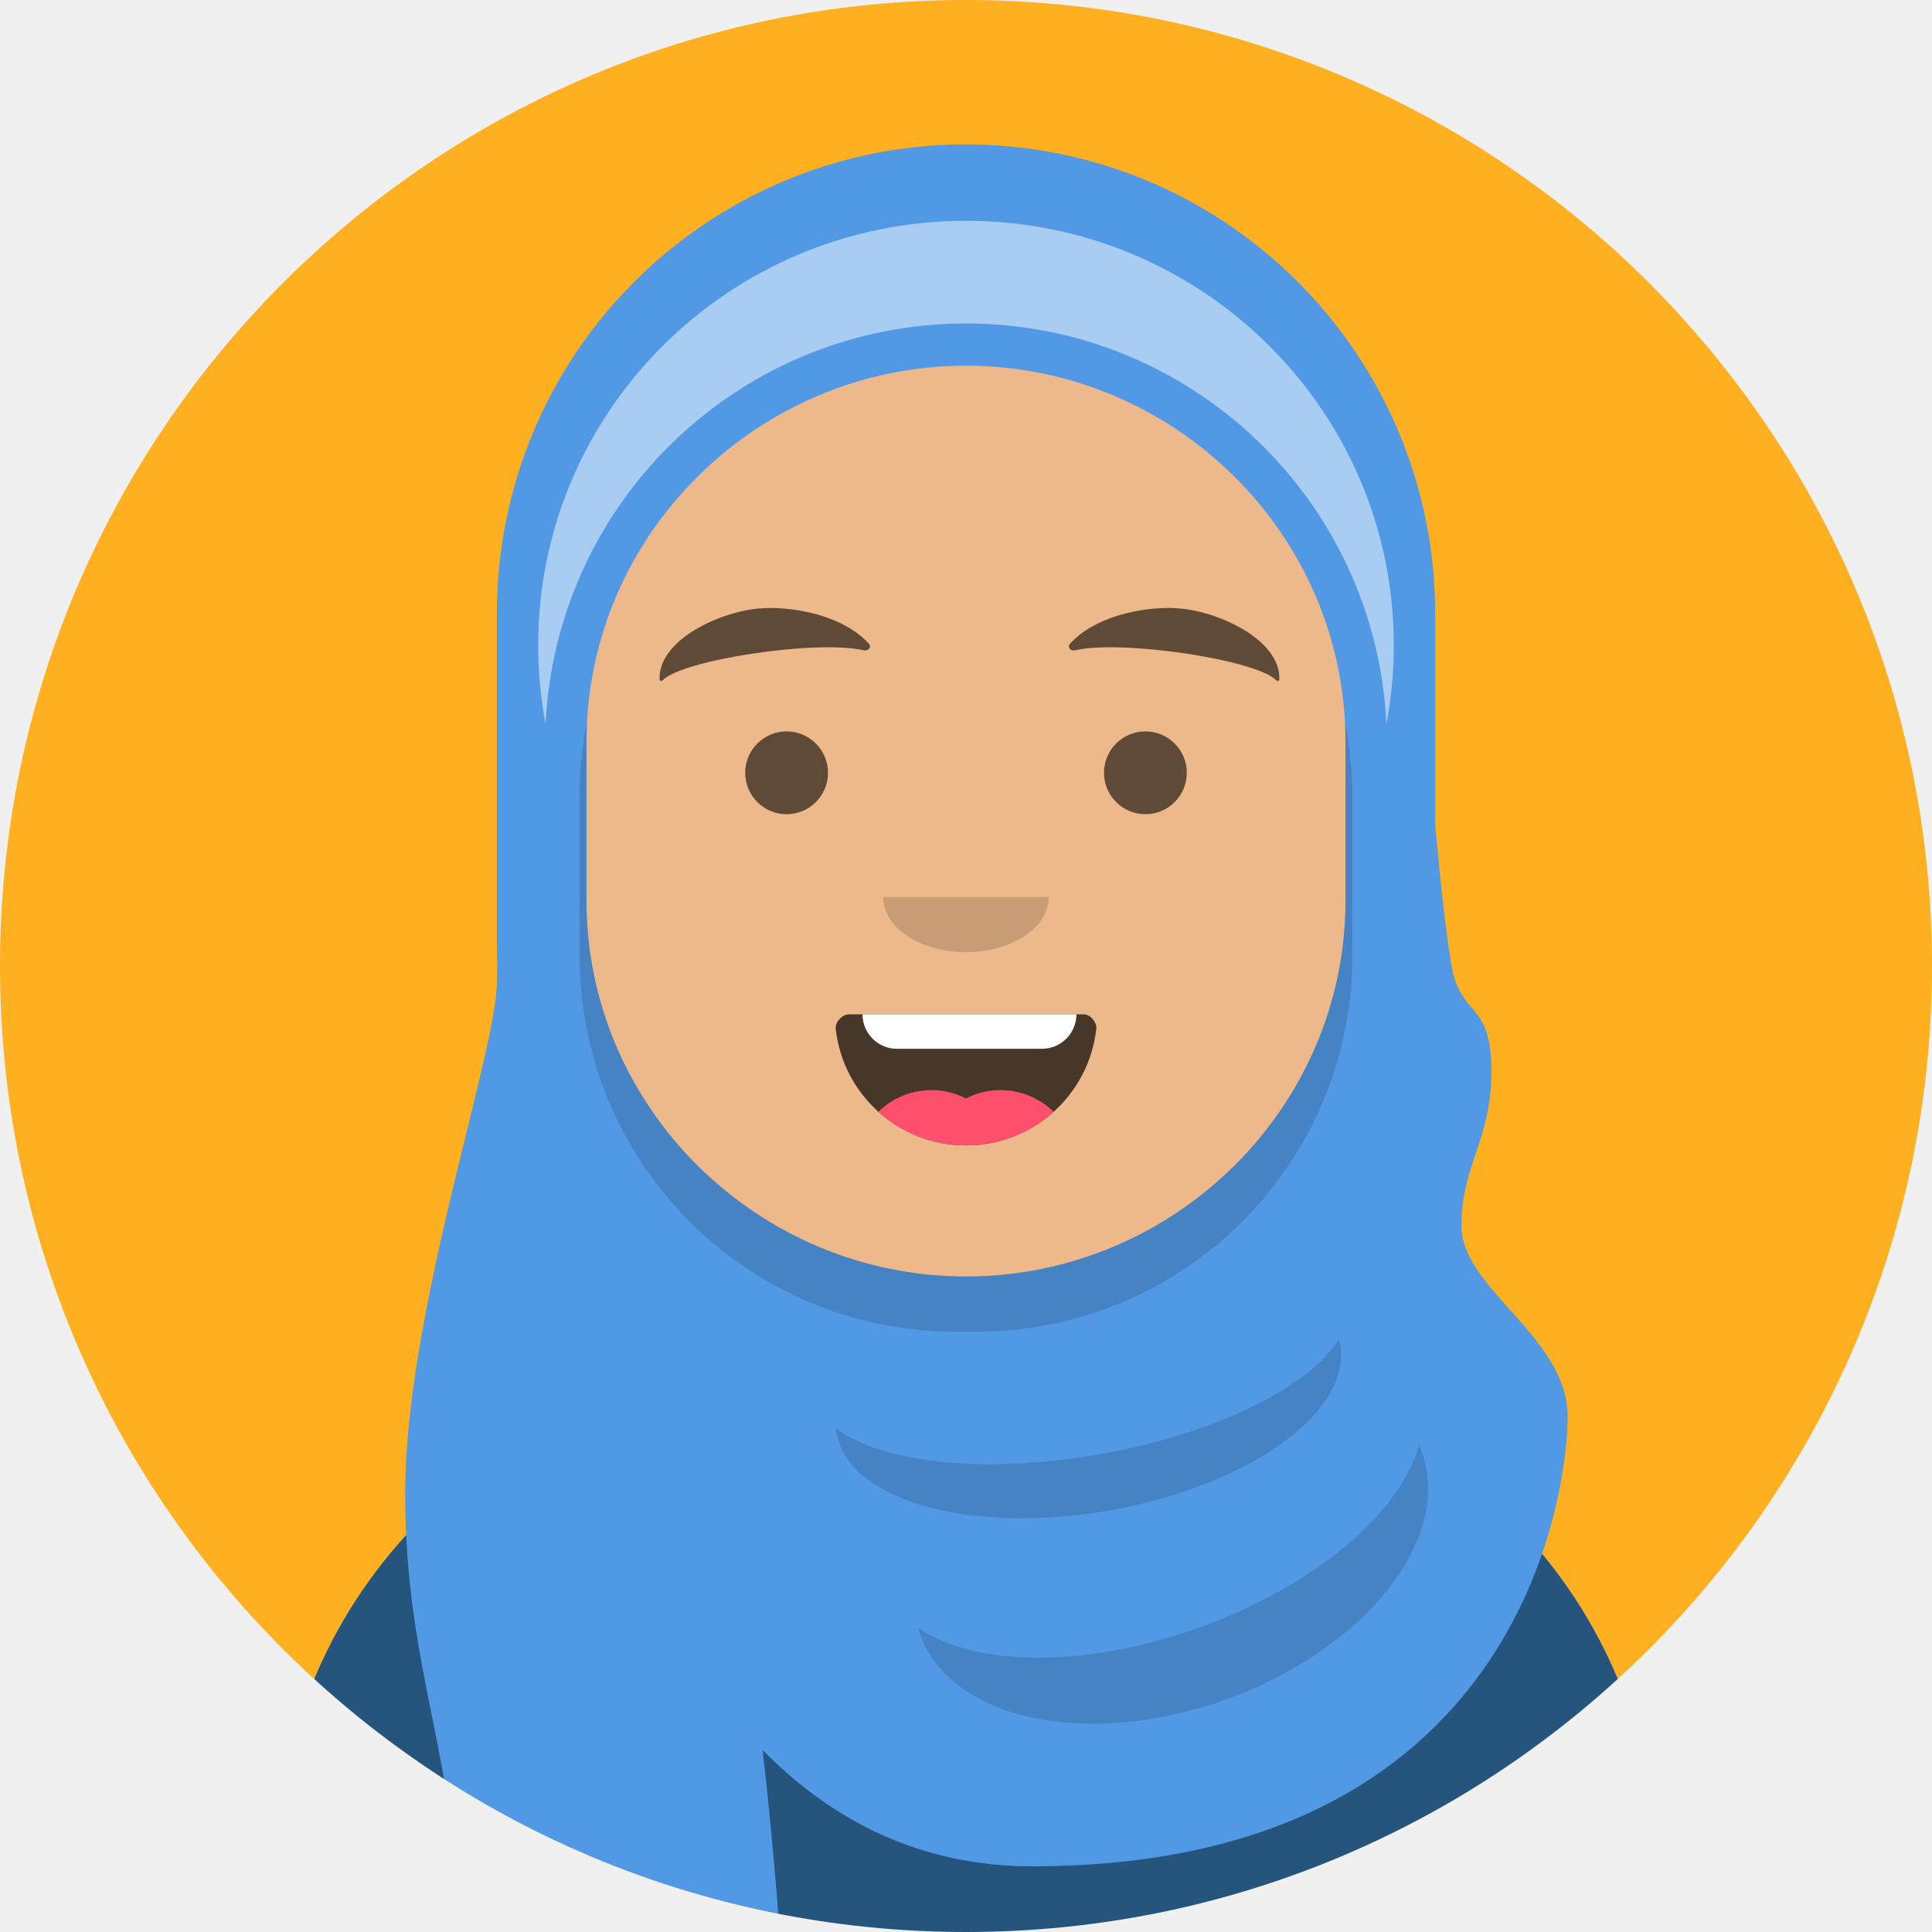
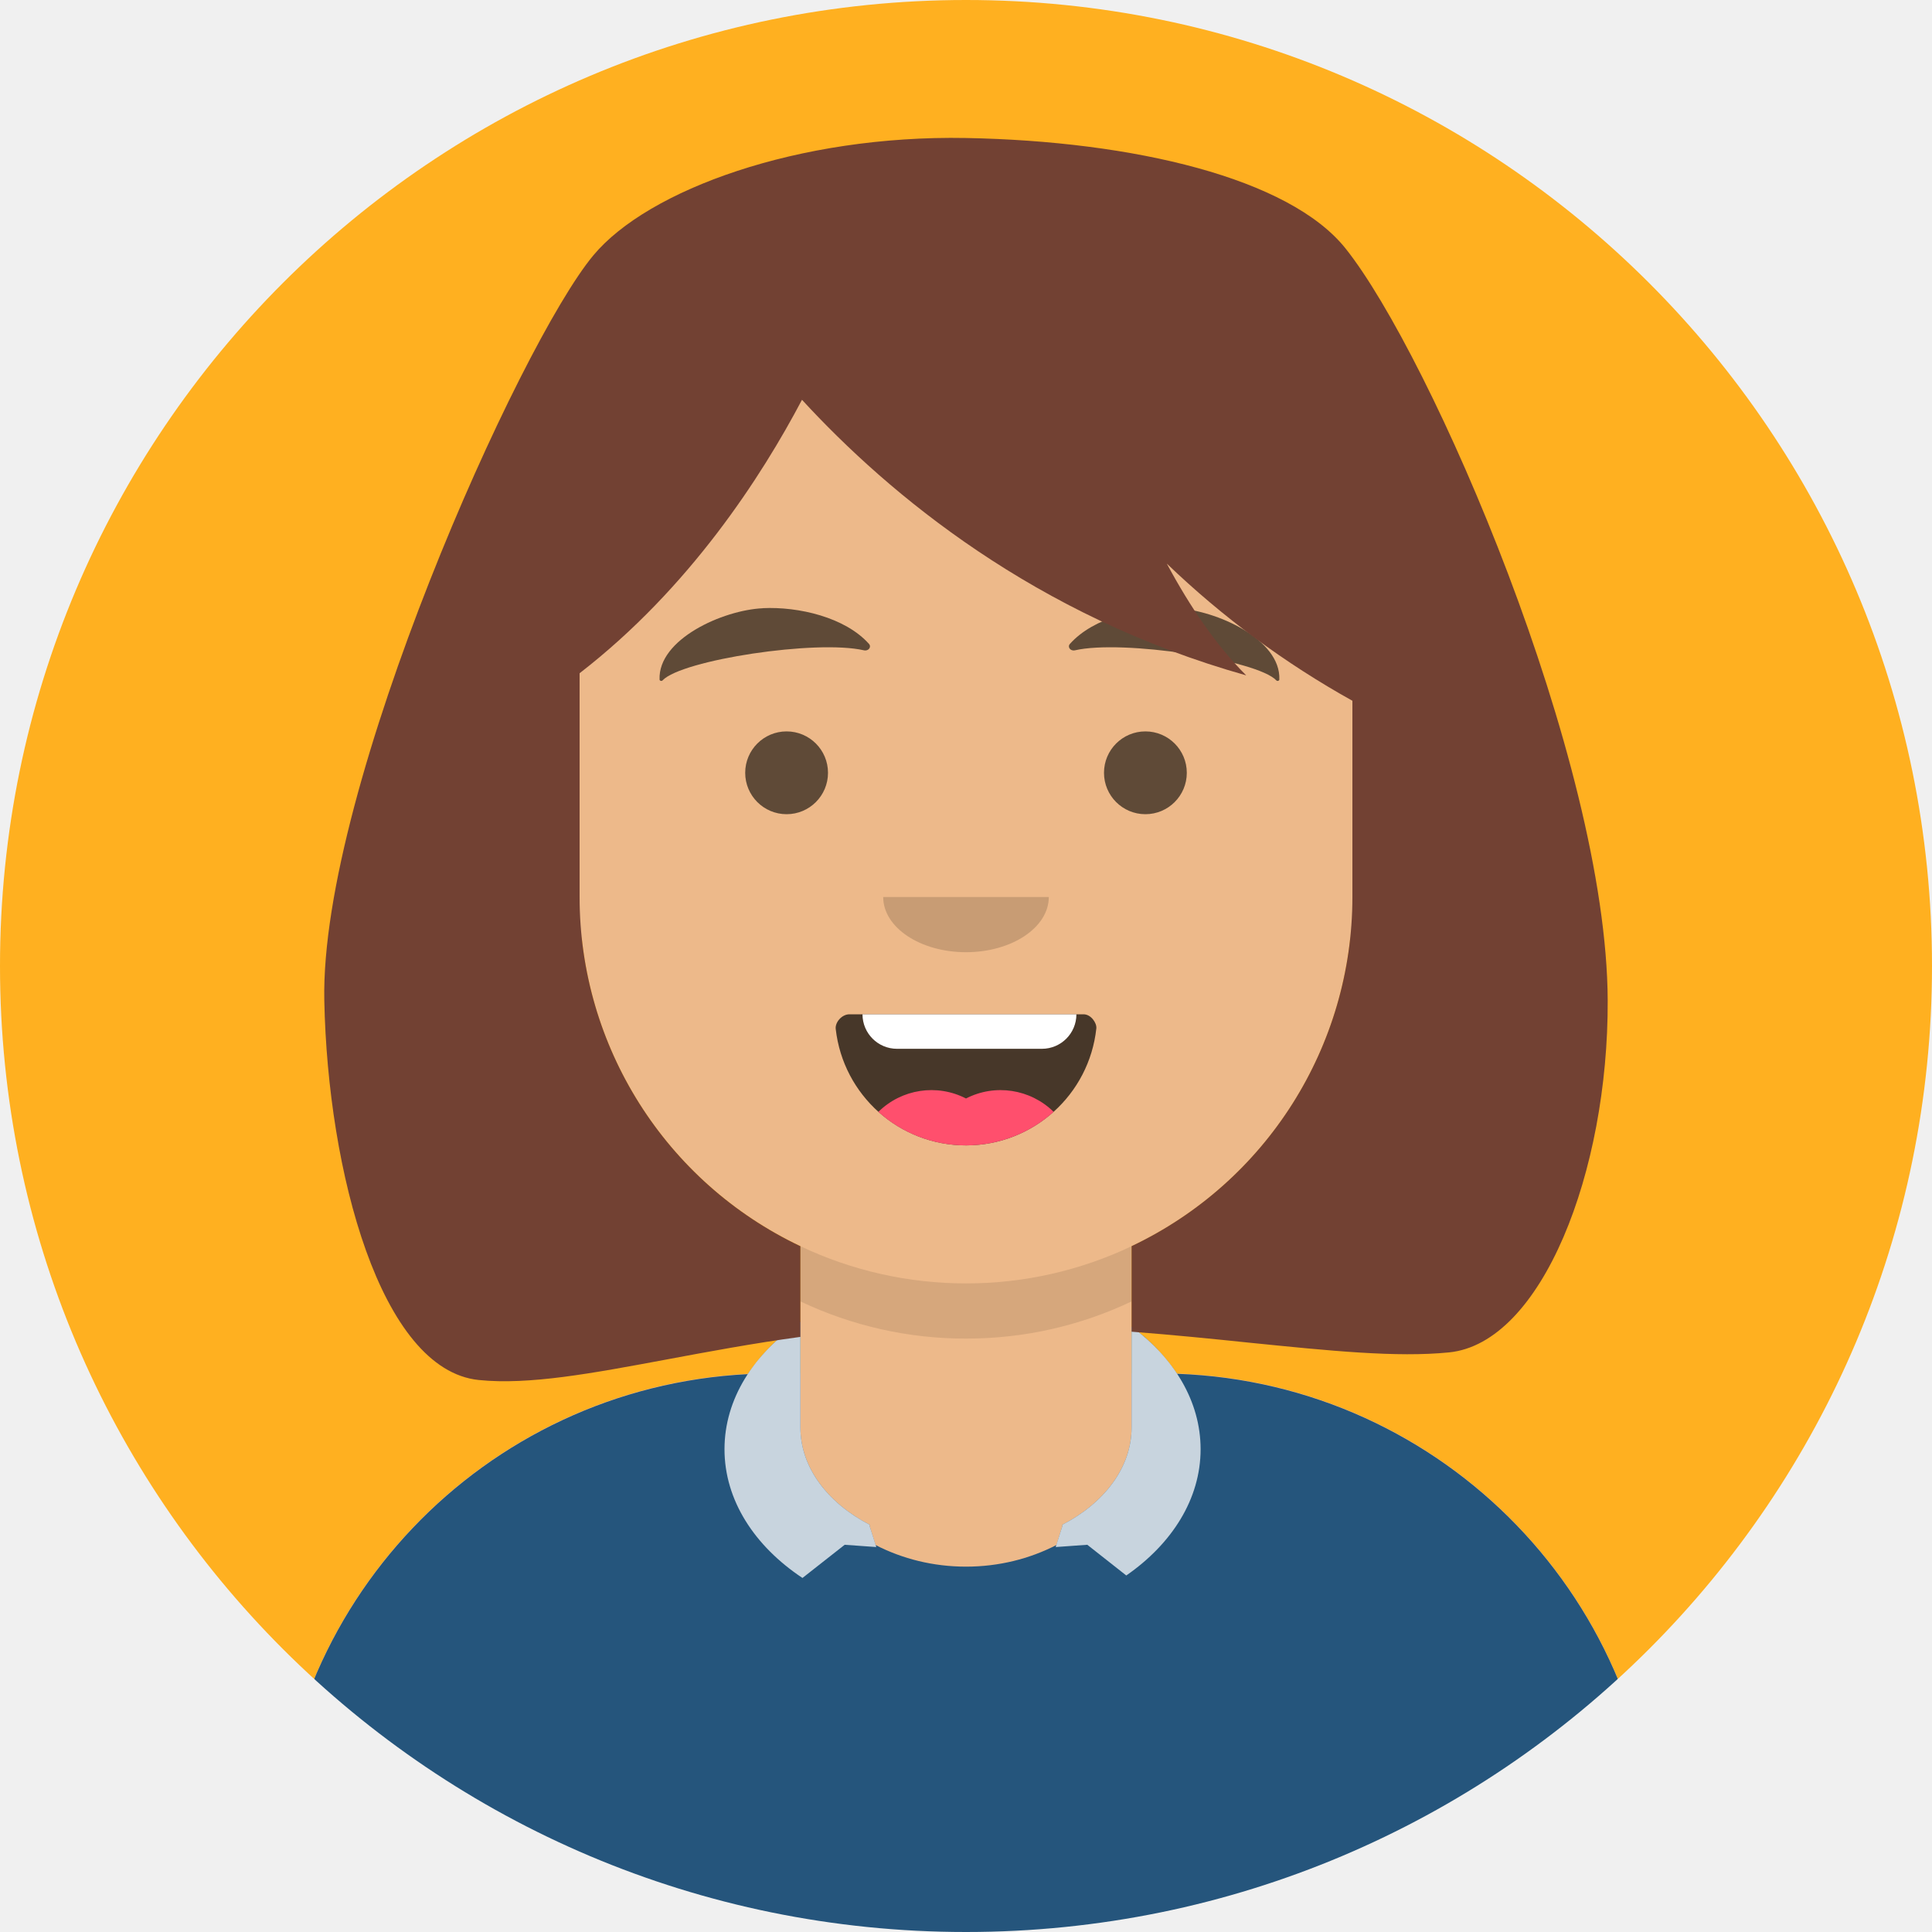
<svg xmlns="http://www.w3.org/2000/svg" viewBox="0 0 280 280" fill="none" shape-rendering="auto">
  <mask id="viewboxMask">
    <rect width="280" height="280" rx="140" ry="140" x="0" y="0" fill="#fff" />
  </mask>
  <g mask="url(#viewboxMask)">
    <rect fill="#ffb020" width="280" height="280" x="0" y="0" />
    <g transform="translate(8)">
      <path d="M132 36a56 56 0 0 0-56 56v6.17A12 12 0 0 0 66 110v14a12 12 0 0 0 10.3 11.88 56.04 56.04 0 0 0 31.7 44.73v18.4h-4a72 72 0 0 0-72 72v9h200v-9a72 72 0 0 0-72-72h-4v-18.39a56.04 56.04 0 0 0 31.7-44.73A12 12 0 0 0 198 124v-14a12 12 0 0 0-10-11.83V92a56 56 0 0 0-56-56Z" fill="#edb98a" />
      <path d="M108 180.61v8a55.79 55.79 0 0 0 24 5.39c8.59 0 16.73-1.93 24-5.39v-8a55.79 55.79 0 0 1-24 5.39 55.79 55.79 0 0 1-24-5.39Z" fill="#000" fill-opacity=".1" />
      <g transform="translate(0 170)">
        <path d="M100.37 29.14a27.6 27.6 0 0 1 7.63-7.57v15.3c0 5.83 3.98 10.98 10.08 14.13l-.08.06.9 2.86c3.89 2 8.35 3.13 13.1 3.13s9.21-1.13 13.1-3.13l.9-2.86-.08-.06c6.1-3.15 10.08-8.3 10.08-14.12v-14.6a27.1 27.1 0 0 1 6.6 6.82 72 72 0 0 1 69.4 71.95V110H32v-8.95a72 72 0 0 1 68.37-71.9Z" fill="#25557c" />
        <path d="M108 21.57c-6.77 4.6-11 11.17-11 18.46 0 7.4 4.36 14.05 11.3 18.66l6.12-4.81 4.58.33-1-3.15.08-.06c-6.1-3.15-10.08-8.3-10.08-14.12v-15.3ZM156 36.88c0 5.82-3.98 10.97-10.08 14.12l.08.06-1 3.15 4.58-.33 5.65 4.45c6.63-4.6 10.77-11.1 10.77-18.3 0-6.92-3.82-13.2-10-17.75v14.6Z" fill="#fff" fill-opacity=".75" />
      </g>
      <g transform="translate(78 134)">
        <path fill-rule="evenodd" clip-rule="evenodd" d="M35.12 15.13a19 19 0 0 0 37.77-.09c.08-.77-.77-2.04-1.85-2.04H37.1C36 13 35 14.18 35.12 15.13Z" fill="#000" fill-opacity=".7" />
        <path d="M70 13H39a5 5 0 0 0 5 5h21a5 5 0 0 0 5-5Z" fill="#fff" />
        <path d="M66.7 27.14A10.96 10.96 0 0 0 54 25.2a10.95 10.95 0 0 0-12.7 1.94A18.93 18.93 0 0 0 54 32c4.88 0 9.33-1.84 12.7-4.86Z" fill="#FF4F6D" />
      </g>
      <g transform="translate(104 122)">
        <path fill-rule="evenodd" clip-rule="evenodd" d="M16 8c0 4.42 5.37 8 12 8s12-3.58 12-8" fill="#000" fill-opacity=".16" />
      </g>
      <g transform="translate(76 90)">
        <path d="M36 22a6 6 0 1 1-12 0 6 6 0 0 1 12 0ZM88 22a6 6 0 1 1-12 0 6 6 0 0 1 12 0Z" fill="#000" fill-opacity=".6" />
      </g>
      <g transform="translate(76 82)">
        <path d="M26.55 6.15c-5.8.27-15.2 4.49-14.96 10.34.01.18.3.27.43.12 2.76-2.96 22.32-5.95 29.2-4.36.64.14 1.12-.48.72-.93-3.43-3.85-10.2-5.43-15.4-5.18ZM86.45 6.15c5.8.27 15.2 4.49 14.96 10.34-.01.18-.3.27-.43.12-2.76-2.96-22.32-5.95-29.2-4.36-.64.14-1.12-.48-.72-.93 3.43-3.85 10.2-5.43 15.4-5.18Z" fill-rule="evenodd" clip-rule="evenodd" fill="#000" fill-opacity=".6" />
      </g>
      <g transform="translate(-1)">
-         <path fill-rule="evenodd" clip-rule="evenodd" d="M66 77.34c-.66 3.79-1 7.68-1 11.66v48c0 .97.02 1.94.06 2.9L65 142c.14 3.68-1.86 11.8-4.34 21.9-3.88 15.77-8.94 36.4-8.94 52.55 0 13.01 1.98 22.84 3.89 32.3 1.97 9.78 3.86 19.16 3.39 31.25h47s-.95-13.2-2.47-26.36c10.05 10.2 22.82 16.84 39.05 16.84 70.55 0 77.62-53.83 77.62-65.24 0-6.04-4.32-10.88-8.39-15.44-3.6-4.05-7.02-7.87-7-12.1 0-4.35 1.02-7.39 2.07-10.52 1.12-3.33 2.27-6.75 2.27-11.96 0-5.82-1.43-7.5-2.9-9.25a10.7 10.7 0 0 1-2.8-5.62c-.88-4.54-1.86-14.32-2.45-20.77V89A68 68 0 0 0 66.04 77.08L66 77v.34ZM133 53c-30.1 0-55 24.4-55 54.5v23c0 30.1 24.9 54.5 55 54.5s55-24.4 55-54.5v-23c0-30.1-24.9-54.5-55-54.5Z" fill="#5199e4" />
-         <path d="M193.93 104.96A61.4 61.4 0 0 0 195 93.5c0-33.97-27.76-61.5-62-61.5-34.24 0-62 27.53-62 61.5 0 3.92.37 7.75 1.07 11.46a61 61 0 0 1 121.86 0Z" fill="#fff" fill-opacity=".5" />
-         <path d="M78.07 104.69c-.05.93-.07 1.87-.07 2.81v23c0 30.1 24.9 54.5 55 54.5s55-24.4 55-54.5v-23c0-.94-.02-1.88-.07-2.81.7 3.5 1.07 7.1 1.07 10.81v23a54.5 54.5 0 0 1-54.5 54.5h-3A54.5 54.5 0 0 1 77 138.5v-23c0-3.7.37-7.32 1.07-10.81ZM187.05 194.14c-4.39 6.9-17.9 13.66-34.65 16.62-16.74 2.95-31.75 1.22-38.23-3.76.02.26.05.52.1.78 1.7 9.69 19.42 14.67 39.57 11.12 20.15-3.56 35.1-14.3 33.38-23.99-.04-.26-.1-.51-.17-.77ZM198.66 209.49c-2.64 9.6-14.87 20.2-31.56 26.28-16.68 6.07-32.87 5.8-41.06.15.1.34.2.67.32 1 4.53 12.44 24.47 16.6 44.55 9.3 20.07-7.31 32.67-23.32 28.15-35.75-.12-.34-.26-.66-.4-.98Z" opacity=".9" fill="#000" fill-opacity=".16" />
+         <path d="M40 145c-.62-30.84 28.32-95.2 39-108 7.92-9.5 29.7-17.45 54-17 24.3.45 46.86 5.81 55 16 12.32 15.43 37.87 74.08 38 109 .1 24.8-9.54 49.66-23 51-7.6.76-17.26-.23-28.86-1.4-5.3-.55-11.02-1.13-17.14-1.6V180.6A56 56 0 0 0 189 130v-28.44a130.34 130.34 0 0 1-26.9-19.88c3.35 6.24 7.19 11.9 11.51 16.2-30.57-8.59-51.71-26.16-64.38-39.94C103.39 69.02 92.96 85.23 77 97.57V130a56 56 0 0 0 32 50.61v13.14c-6.95.95-13.41 2.16-19.36 3.27-10.85 2.02-19.98 3.73-27.26 2.98-14.22-1.47-21.88-30.2-22.38-55Z" fill="#724133" />
      </g>
      <g transform="translate(49 72)" />
      <g transform="translate(62 42)" />
    </g>
  </g>
</svg>
